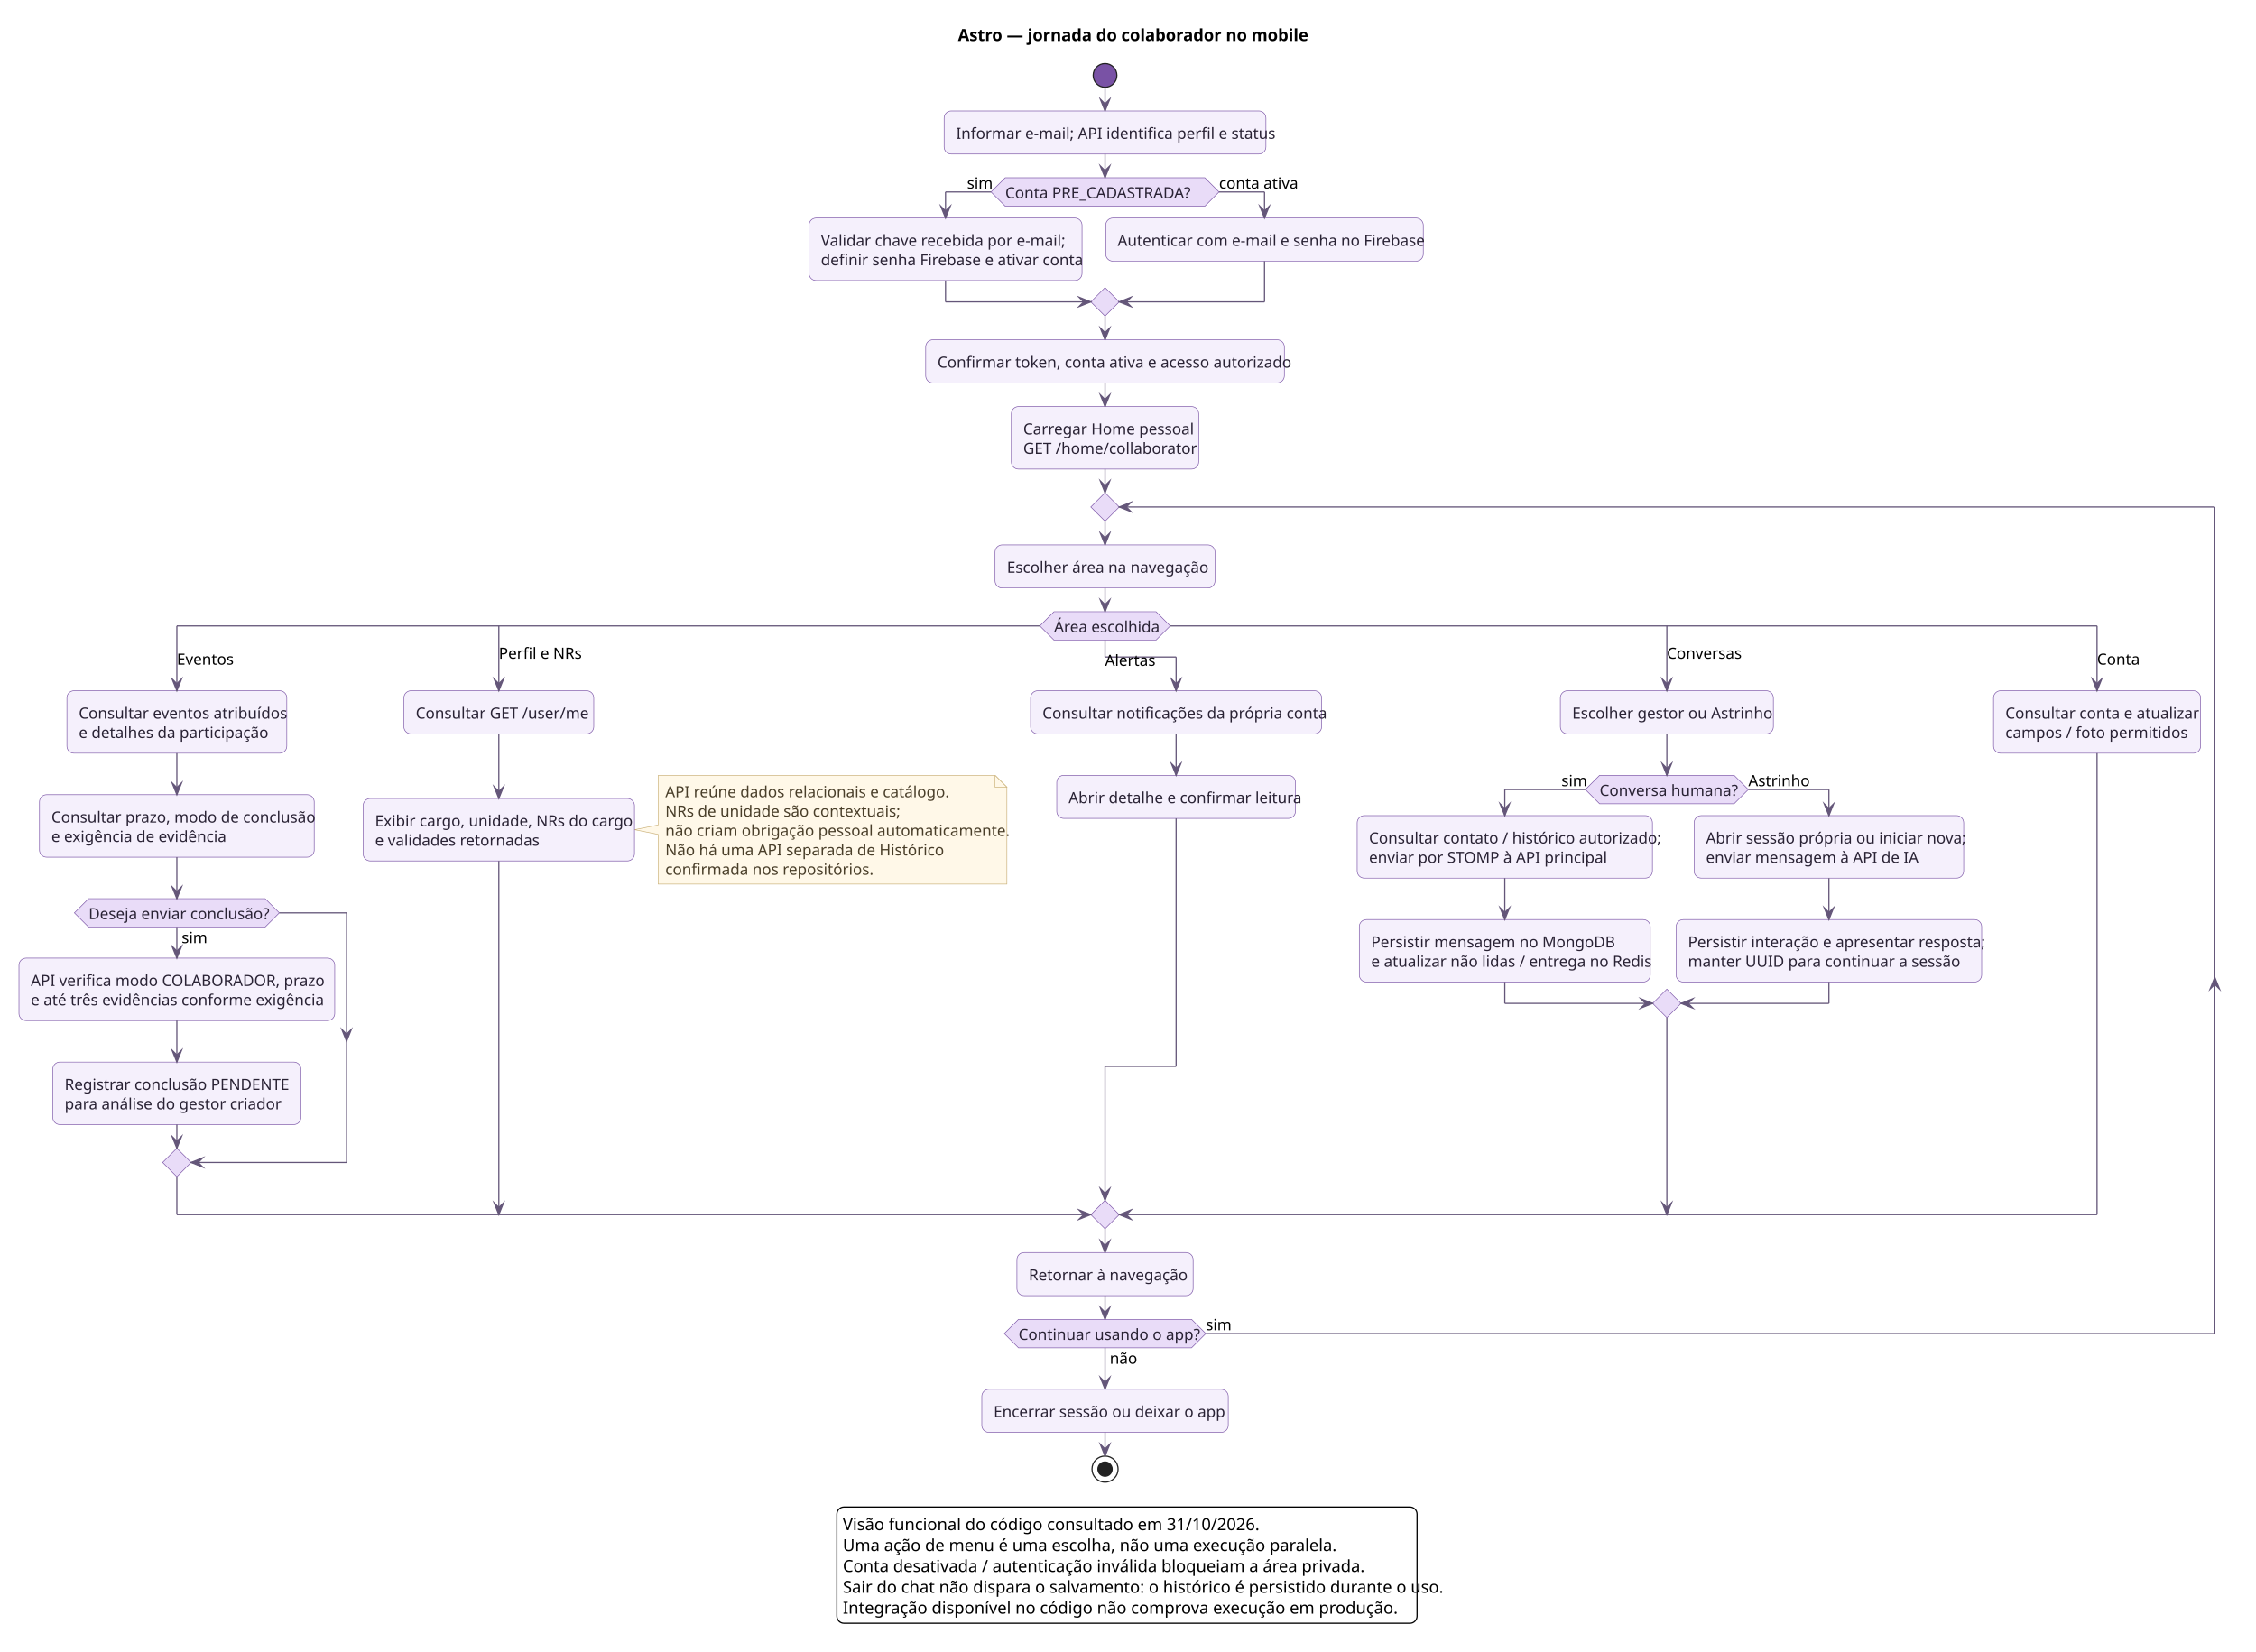
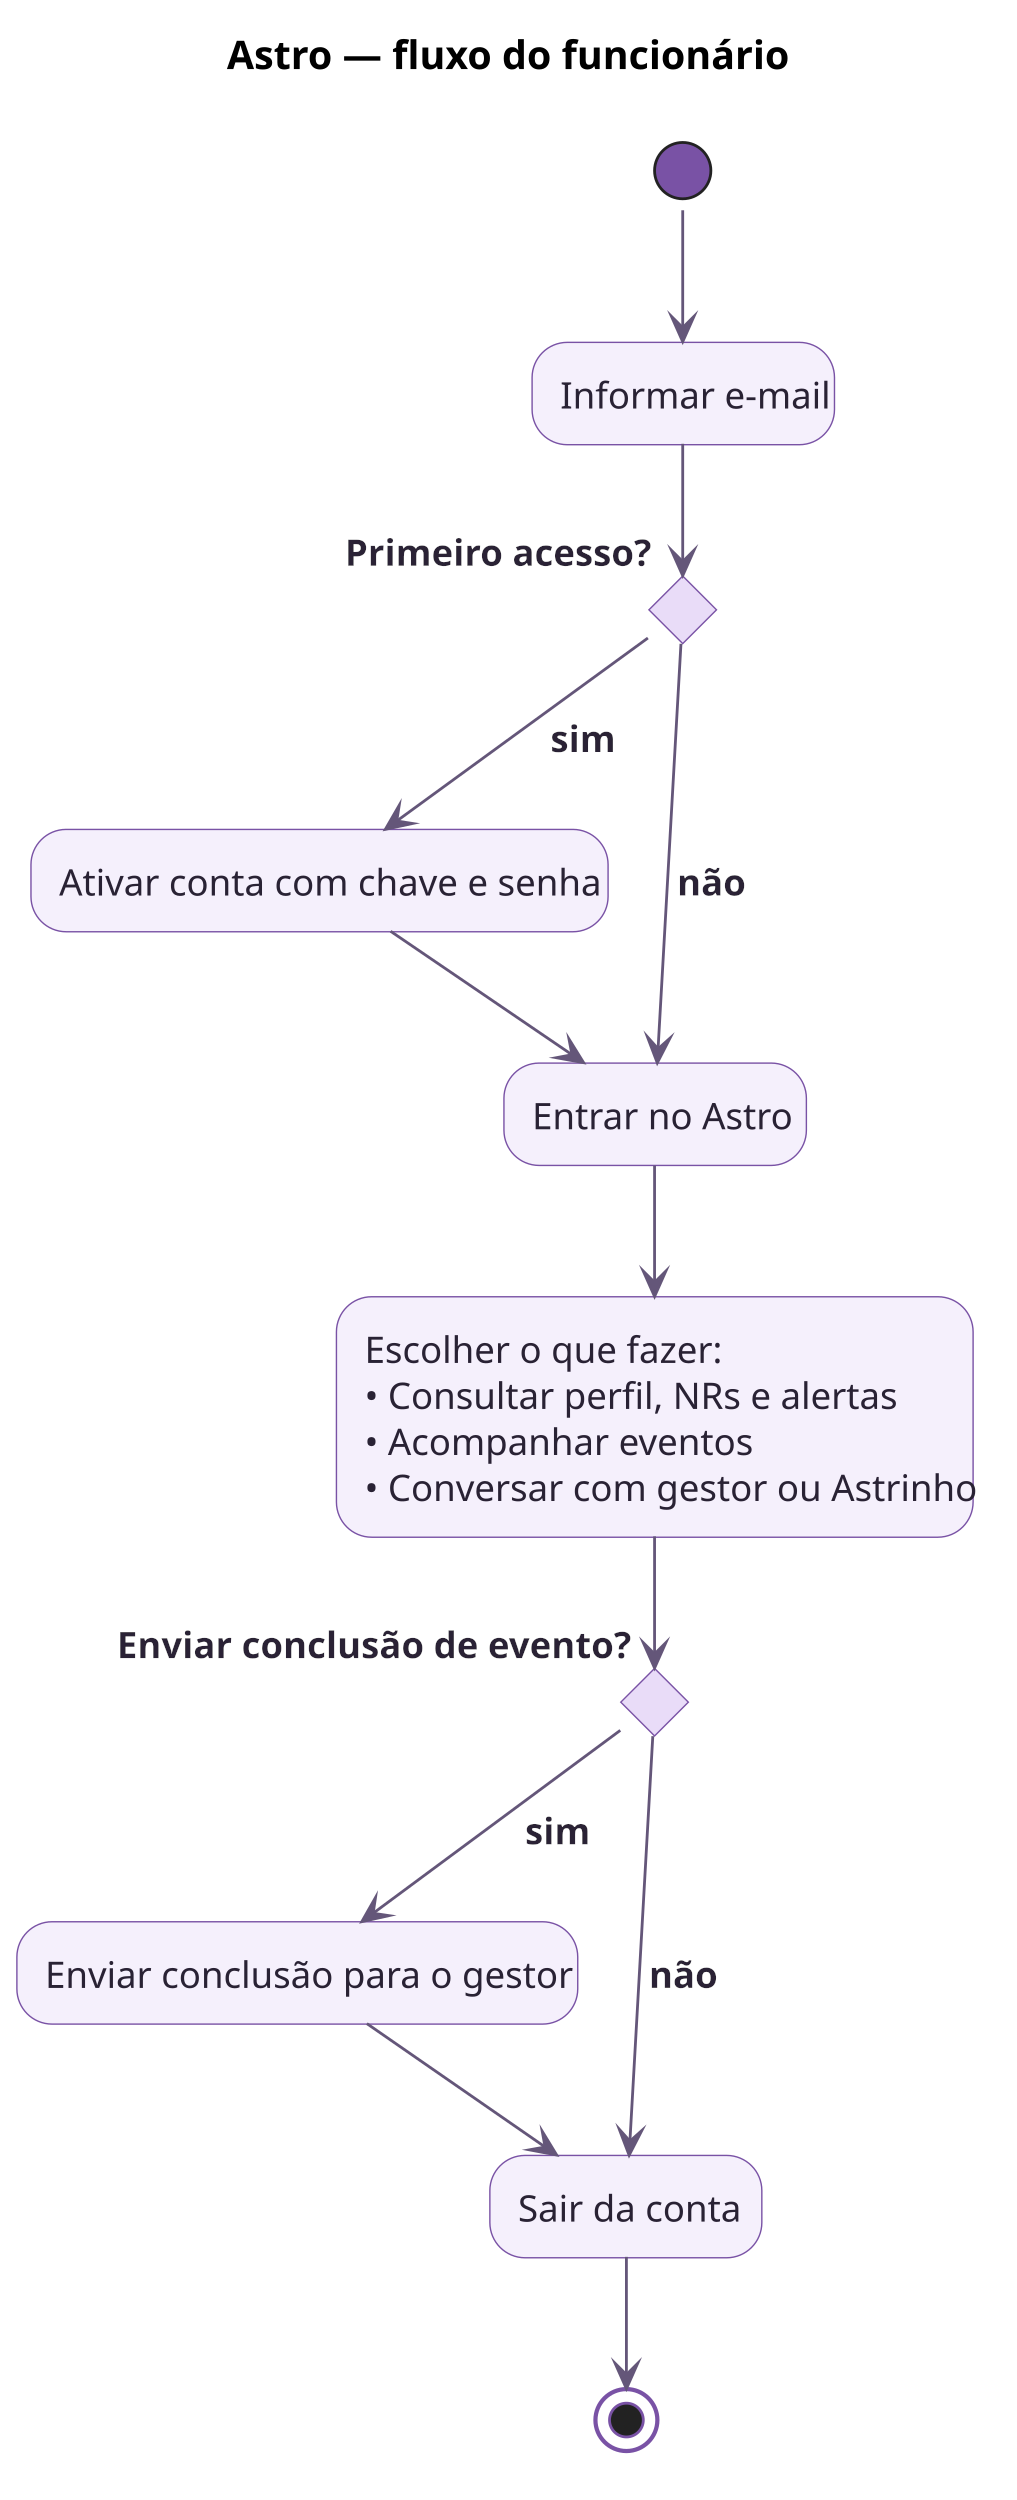
- <svg xmlns="http://www.w3.org/2000/svg" version="1.1" data-diagram-type="ACTIVITY" style="width:1903px;height:1393px;background:#FFFFFF;" width="1903px" height="1393px" viewBox="0 0 1903 1393" zoomAndPan="magnify" preserveAspectRatio="none" contentStyleType="text/css">
-   <defs />
+ <svg xmlns="http://www.w3.org/2000/svg" version="1.1" data-diagram-type="ACTIVITY" style="width:361px;height:888px;background:#FFFFFF;" width="361px" height="888px" viewBox="0 0 361 888" zoomAndPan="magnify" preserveAspectRatio="none" contentStyleType="text/css">
+   <defs>
+     <filter id="bfemcr2m27mv90" x="0" y="0" width="1" height="1">
+       <feFlood flood-color="#FFFFFF" result="flood" />
+       <feComposite in="SourceGraphic" in2="flood" operator="over" />
+     </filter>
+   </defs>
  <g font-family="sans-serif" lengthAdjust="spacing">
    <g class="title" data-source-line="2">
-       <text x="808.057" y="34.533" fill="#000" font-size="14" textLength="285.127" font-weight="700">Astro — jornada do colaborador no mobile</text>
+       <text x="80.59" y="24.533" fill="#000" font-size="14" textLength="193.32" font-weight="700">Astro — fluxo do funcionário</text>
    </g>
-     <ellipse cx="932.12" cy="63.609" rx="10" ry="10" fill="#7952A5" style="stroke:#222;stroke-width:1;" />
-     <rect x="796.405" y="93.609" width="271.431" height="36.352" fill="#F5F0FC" style="stroke:#7952A5;stroke-width:0.5;" rx="6" ry="6" />
-     <text x="806.405" y="117.104" fill="#292234" font-size="13" textLength="251.431">Informar e-mail; API identifica perfil e status</text>
-     <polygon points="847.95,149.961,1016.29,149.961,1028.29,161.961,1016.29,173.961,847.95,173.961,835.95,161.961,847.95,149.961" fill="#E9DCF8" style="stroke:#7952A5;stroke-width:0.5;stroke-linejoin:miter;stroke-miterlimit:10;" />
-     <text x="847.95" y="167.28" fill="#292234" font-size="13" textLength="168.34">Conta PRE_CADASTRADA?</text>
-     <text x="815.733" y="159.104" fill="#000" font-size="13" textLength="20.217">sim</text>
-     <text x="1028.29" y="159.104" fill="#000" font-size="13" textLength="62.874">conta ativa</text>
-     <rect x="682.445" y="183.961" width="230.285" height="52.703" fill="#F5F0FC" style="stroke:#7952A5;stroke-width:0.5;" rx="6" ry="6" />
-     <text x="692.445" y="207.456" fill="#292234" font-size="13" textLength="197.266">Validar chave recebida por e-mail;</text>
-     <text x="692.445" y="223.808" fill="#292234" font-size="13" textLength="210.285">definir senha Firebase e ativar conta</text>
-     <rect x="932.731" y="183.961" width="267.844" height="36.352" fill="#F5F0FC" style="stroke:#7952A5;stroke-width:0.5;" rx="6" ry="6" />
-     <text x="942.731" y="207.456" fill="#292234" font-size="13" textLength="247.844">Autenticar com e-mail e senha no Firebase</text>
-     <polygon points="932.12,242.664,944.12,254.664,932.12,266.664,920.12,254.664,932.12,242.664" fill="#E9DCF8" style="stroke:#7952A5;stroke-width:0.5;stroke-linejoin:miter;stroke-miterlimit:10;" />
-     <rect x="780.85" y="286.664" width="302.541" height="36.352" fill="#F5F0FC" style="stroke:#7952A5;stroke-width:0.5;" rx="6" ry="6" />
-     <text x="790.85" y="310.159" fill="#292234" font-size="13" textLength="282.541">Confirmar token, conta ativa e acesso autorizado</text>
-     <rect x="853.118" y="343.016" width="158.004" height="52.703" fill="#F5F0FC" style="stroke:#7952A5;stroke-width:0.5;" rx="6" ry="6" />
-     <text x="863.118" y="366.511" fill="#292234" font-size="13" textLength="138.004">Carregar Home pessoal</text>
-     <text x="863.118" y="382.862" fill="#292234" font-size="13" textLength="138.004">GET /home/collaborator</text>
-     <rect x="839.369" y="459.719" width="185.502" height="36.352" fill="#F5F0FC" style="stroke:#7952A5;stroke-width:0.5;" rx="6" ry="6" />
-     <text x="849.369" y="483.214" fill="#292234" font-size="13" textLength="165.502">Escolher área na navegação</text>
-     <polygon points="889.121,516.07,975.119,516.07,987.119,528.07,975.119,540.07,889.121,540.07,877.121,528.07,889.121,516.07" fill="#E9DCF8" style="stroke:#7952A5;stroke-width:0.5;stroke-linejoin:miter;stroke-miterlimit:10;" />
-     <text x="889.121" y="533.39" fill="#292234" font-size="13" textLength="85.998">Área escolhida</text>
-     <rect x="56.438" y="582.773" width="185.483" height="52.703" fill="#F5F0FC" style="stroke:#7952A5;stroke-width:0.5;" rx="6" ry="6" />
-     <text x="66.438" y="606.269" fill="#292234" font-size="13" textLength="165.483">Consultar eventos atribuídos</text>
-     <text x="66.438" y="622.62" fill="#292234" font-size="13" textLength="151.772">e detalhes da participação</text>
-     <rect x="33.313" y="670.477" width="231.732" height="52.703" fill="#F5F0FC" style="stroke:#7952A5;stroke-width:0.5;" rx="6" ry="6" />
-     <text x="43.313" y="693.972" fill="#292234" font-size="13" textLength="211.732">Consultar prazo, modo de conclusão</text>
-     <text x="43.313" y="710.323" fill="#292234" font-size="13" textLength="142.378">e exigência de evidência</text>
-     <rect x="16" y="808.355" width="266.359" height="52.703" fill="#F5F0FC" style="stroke:#7952A5;stroke-width:0.5;" rx="6" ry="6" />
-     <text x="26" y="831.851" fill="#292234" font-size="13" textLength="246.359">API verifica modo COLABORADOR, prazo</text>
-     <text x="26" y="848.202" fill="#292234" font-size="13" textLength="235.574">e até três evidências conforme exigência</text>
-     <rect x="44.536" y="896.059" width="209.287" height="52.703" fill="#F5F0FC" style="stroke:#7952A5;stroke-width:0.5;" rx="6" ry="6" />
-     <text x="54.536" y="919.554" fill="#292234" font-size="13" textLength="189.287">Registrar conclusão PENDENTE</text>
-     <text x="54.536" y="935.905" fill="#292234" font-size="13" textLength="171.99">para análise do gestor criador</text>
-     <polygon points="74.747,758.18,223.612,758.18,235.612,770.18,223.612,782.18,74.747,782.18,62.747,770.18,74.747,758.18" fill="#E9DCF8" style="stroke:#7952A5;stroke-width:0.5;stroke-linejoin:miter;stroke-miterlimit:10;" />
-     <text x="153.179" y="795.675" fill="#000" font-size="13" textLength="20.217">sim</text>
-     <text x="74.747" y="775.499" fill="#292234" font-size="13" textLength="148.865">Deseja enviar conclusão?</text>
-     <polygon points="149.179,968.762,161.179,980.762,149.179,992.762,137.179,980.762,149.179,968.762" fill="#E9DCF8" style="stroke:#7952A5;stroke-width:0.5;stroke-linejoin:miter;stroke-miterlimit:10;" />
-     <rect x="340.697" y="582.773" width="160.156" height="36.352" fill="#F5F0FC" style="stroke:#7952A5;stroke-width:0.5;" rx="6" ry="6" />
-     <text x="350.697" y="606.269" fill="#292234" font-size="13" textLength="140.156">Consultar GET /user/me</text>
-     <path d="M555.19,654.125 L555.19,696.004 L535.19,700.004 L555.19,704.004 L555.19,745.883 A0,0 0 0 0 555.19,745.883 L849.343,745.883 A0,0 0 0 0 849.343,745.883 L849.343,664.125 L839.343,654.125 L555.19,654.125 A0,0 0 0 0 555.19,654.125" style="stroke:#C9AF76;stroke-width:0.5;" fill="#FFF8E8" />
-     <path d="M839.343,654.125 L839.343,664.125 L849.343,664.125 L839.343,654.125" style="stroke:#C9AF76;stroke-width:0.5;" fill="#FFF8E8" />
-     <text x="561.19" y="672.62" fill="#493E29" font-size="13" textLength="229.817">API reúne dados relacionais e catálogo.</text>
-     <text x="561.19" y="688.972" fill="#493E29" font-size="13" textLength="190.785">NRs de unidade são contextuais;</text>
-     <text x="561.19" y="705.323" fill="#493E29" font-size="13" textLength="273.152">não criam obrigação pessoal automaticamente.</text>
-     <text x="561.19" y="721.675" fill="#493E29" font-size="13" textLength="225.456">Não há uma API separada de Histórico</text>
-     <text x="561.19" y="738.026" fill="#493E29" font-size="13" textLength="163.3">confirmada nos repositórios.</text>
-     <rect x="306.359" y="673.652" width="228.832" height="52.703" fill="#F5F0FC" style="stroke:#7952A5;stroke-width:0.5;" rx="6" ry="6" />
-     <text x="316.359" y="697.147" fill="#292234" font-size="13" textLength="208.832">Exibir cargo, unidade, NRs do cargo</text>
-     <text x="316.359" y="713.499" fill="#292234" font-size="13" textLength="131.53">e validades retornadas</text>
-     <rect x="869.343" y="582.773" width="245.462" height="36.352" fill="#F5F0FC" style="stroke:#7952A5;stroke-width:0.5;" rx="6" ry="6" />
-     <text x="879.343" y="606.269" fill="#292234" font-size="13" textLength="225.462">Consultar notificações da própria conta</text>
-     <rect x="891.395" y="654.125" width="201.359" height="36.352" fill="#F5F0FC" style="stroke:#7952A5;stroke-width:0.5;" rx="6" ry="6" />
-     <text x="901.395" y="677.62" fill="#292234" font-size="13" textLength="181.359">Abrir detalhe e confirmar leitura</text>
-     <rect x="1316.19" y="582.773" width="179.694" height="36.352" fill="#F5F0FC" style="stroke:#7952A5;stroke-width:0.5;" rx="6" ry="6" />
-     <text x="1326.19" y="606.269" fill="#292234" font-size="13" textLength="159.694">Escolher gestor ou Astrinho</text>
-     <polygon points="1349.309,654.125,1462.767,654.125,1474.767,666.125,1462.767,678.125,1349.309,678.125,1337.309,666.125,1349.309,654.125" fill="#E9DCF8" style="stroke:#7952A5;stroke-width:0.5;stroke-linejoin:miter;stroke-miterlimit:10;" />
-     <text x="1349.309" y="671.444" fill="#292234" font-size="13" textLength="113.458">Conversa humana?</text>
-     <text x="1317.091" y="663.269" fill="#000" font-size="13" textLength="20.217">sim</text>
-     <text x="1474.767" y="663.269" fill="#000" font-size="13" textLength="47.69">Astrinho</text>
-     <rect x="1144.805" y="688.125" width="249.068" height="52.703" fill="#F5F0FC" style="stroke:#7952A5;stroke-width:0.5;" rx="6" ry="6" />
-     <text x="1154.805" y="711.62" fill="#292234" font-size="13" textLength="229.068">Consultar contato / histórico autorizado;</text>
-     <text x="1154.805" y="727.972" fill="#292234" font-size="13" textLength="195.076">enviar por STOMP à API principal</text>
-     <rect x="1146.602" y="775.828" width="245.475" height="52.703" fill="#F5F0FC" style="stroke:#7952A5;stroke-width:0.5;" rx="6" ry="6" />
-     <text x="1156.602" y="799.323" fill="#292234" font-size="13" textLength="194.359">Persistir mensagem no MongoDB</text>
-     <text x="1156.602" y="815.675" fill="#292234" font-size="13" textLength="225.475">e atualizar não lidas / entrega no Redis</text>
-     <rect x="1429.047" y="688.125" width="227.378" height="52.703" fill="#F5F0FC" style="stroke:#7952A5;stroke-width:0.5;" rx="6" ry="6" />
-     <text x="1439.047" y="711.62" fill="#292234" font-size="13" textLength="207.378">Abrir sessão própria ou iniciar nova;</text>
-     <text x="1439.047" y="727.972" fill="#292234" font-size="13" textLength="172.701">enviar mensagem à API de IA</text>
-     <rect x="1413.873" y="775.828" width="257.726" height="52.703" fill="#F5F0FC" style="stroke:#7952A5;stroke-width:0.5;" rx="6" ry="6" />
-     <text x="1423.873" y="799.323" fill="#292234" font-size="13" textLength="237.726">Persistir interação e apresentar resposta;</text>
-     <text x="1423.873" y="815.675" fill="#292234" font-size="13" textLength="218.213">manter UUID para continuar a sessão</text>
-     <polygon points="1406.038,834.531,1418.038,846.531,1406.038,858.531,1394.038,846.531,1406.038,834.531" fill="#E9DCF8" style="stroke:#7952A5;stroke-width:0.5;stroke-linejoin:miter;stroke-miterlimit:10;" />
-     <rect x="1681.599" y="582.773" width="174.642" height="52.703" fill="#F5F0FC" style="stroke:#7952A5;stroke-width:0.5;" rx="6" ry="6" />
-     <text x="1691.599" y="606.269" fill="#292234" font-size="13" textLength="154.642">Consultar conta e atualizar</text>
-     <text x="1691.599" y="622.62" fill="#292234" font-size="13" textLength="141.616">campos / foto permitidos</text>
-     <polygon points="932.12,1012.762,932.12,1012.762,944.12,1024.762,932.12,1036.762,932.12,1036.762,920.12,1024.762,932.12,1012.762" fill="#E9DCF8" style="stroke:#7952A5;stroke-width:0.5;stroke-linejoin:miter;stroke-miterlimit:10;" />
-     <rect x="857.8" y="1056.762" width="148.642" height="36.352" fill="#F5F0FC" style="stroke:#7952A5;stroke-width:0.5;" rx="6" ry="6" />
-     <text x="867.8" y="1080.257" fill="#292234" font-size="13" textLength="128.642">Retornar à navegação</text>
-     <polygon points="932.12,415.719,944.12,427.719,932.12,439.719,920.12,427.719,932.12,415.719" fill="#E9DCF8" style="stroke:#7952A5;stroke-width:0.5;stroke-linejoin:miter;stroke-miterlimit:10;" />
-     <polygon points="859.119,1113.113,1005.122,1113.113,1017.122,1125.113,1005.122,1137.113,859.119,1137.113,847.119,1125.113,859.119,1113.113" fill="#E9DCF8" style="stroke:#7952A5;stroke-width:0.5;stroke-linejoin:miter;stroke-miterlimit:10;" />
-     <text x="936.12" y="1150.608" fill="#000" font-size="13" textLength="21.69">não</text>
-     <text x="859.119" y="1130.433" fill="#292234" font-size="13" textLength="146.002">Continuar usando o app?</text>
-     <text x="1017.122" y="1122.257" fill="#000" font-size="13" textLength="20.217">sim</text>
-     <rect x="828.178" y="1172.108" width="207.884" height="36.352" fill="#F5F0FC" style="stroke:#7952A5;stroke-width:0.5;" rx="6" ry="6" />
-     <text x="838.178" y="1195.604" fill="#292234" font-size="13" textLength="187.884">Encerrar sessão ou deixar o app</text>
-     <ellipse cx="932.12" cy="1239.46" rx="11" ry="11" fill="none" style="stroke:#222;stroke-width:1;" />
-     <ellipse cx="932.12" cy="1239.46" rx="6" ry="6" fill="#222" style="stroke:#222;stroke-width:1;" />
-     <line x1="932.12" y1="73.609" x2="932.12" y2="93.609" style="stroke:#645679;stroke-width:1;" />
-     <polygon points="928.12,83.609,932.12,93.609,936.12,83.609,932.12,87.609" fill="#645679" style="stroke:#645679;stroke-width:1;stroke-linejoin:miter;stroke-miterlimit:10;" />
-     <line x1="835.95" y1="161.961" x2="797.588" y2="161.961" style="stroke:#645679;stroke-width:1;" />
-     <line x1="797.588" y1="161.961" x2="797.588" y2="183.961" style="stroke:#645679;stroke-width:1;" />
-     <polygon points="793.588,173.961,797.588,183.961,801.588,173.961,797.588,177.961" fill="#645679" style="stroke:#645679;stroke-width:1;stroke-linejoin:miter;stroke-miterlimit:10;" />
-     <line x1="1028.29" y1="161.961" x2="1066.653" y2="161.961" style="stroke:#645679;stroke-width:1;" />
-     <line x1="1066.653" y1="161.961" x2="1066.653" y2="183.961" style="stroke:#645679;stroke-width:1;" />
-     <polygon points="1062.653,173.961,1066.653,183.961,1070.653,173.961,1066.653,177.961" fill="#645679" style="stroke:#645679;stroke-width:1;stroke-linejoin:miter;stroke-miterlimit:10;" />
-     <line x1="797.588" y1="236.664" x2="797.588" y2="254.664" style="stroke:#645679;stroke-width:1;" />
-     <line x1="797.588" y1="254.664" x2="920.12" y2="254.664" style="stroke:#645679;stroke-width:1;" />
-     <polygon points="910.12,250.664,920.12,254.664,910.12,258.664,914.12,254.664" fill="#645679" style="stroke:#645679;stroke-width:1;stroke-linejoin:miter;stroke-miterlimit:10;" />
-     <line x1="1066.653" y1="220.313" x2="1066.653" y2="254.664" style="stroke:#645679;stroke-width:1;" />
-     <line x1="1066.653" y1="254.664" x2="944.12" y2="254.664" style="stroke:#645679;stroke-width:1;" />
-     <polygon points="954.12,250.664,944.12,254.664,954.12,258.664,950.12,254.664" fill="#645679" style="stroke:#645679;stroke-width:1;stroke-linejoin:miter;stroke-miterlimit:10;" />
-     <line x1="932.12" y1="129.961" x2="932.12" y2="149.961" style="stroke:#645679;stroke-width:1;" />
-     <polygon points="928.12,139.961,932.12,149.961,936.12,139.961,932.12,143.961" fill="#645679" style="stroke:#645679;stroke-width:1;stroke-linejoin:miter;stroke-miterlimit:10;" />
-     <line x1="932.12" y1="266.664" x2="932.12" y2="286.664" style="stroke:#645679;stroke-width:1;" />
-     <polygon points="928.12,276.664,932.12,286.664,936.12,276.664,932.12,280.664" fill="#645679" style="stroke:#645679;stroke-width:1;stroke-linejoin:miter;stroke-miterlimit:10;" />
-     <line x1="932.12" y1="323.016" x2="932.12" y2="343.016" style="stroke:#645679;stroke-width:1;" />
-     <polygon points="928.12,333.016,932.12,343.016,936.12,333.016,932.12,337.016" fill="#645679" style="stroke:#645679;stroke-width:1;stroke-linejoin:miter;stroke-miterlimit:10;" />
-     <line x1="149.179" y1="635.477" x2="149.179" y2="670.477" style="stroke:#645679;stroke-width:1;" />
-     <polygon points="145.179,660.477,149.179,670.477,153.179,660.477,149.179,664.477" fill="#645679" style="stroke:#645679;stroke-width:1;stroke-linejoin:miter;stroke-miterlimit:10;" />
-     <line x1="149.179" y1="861.059" x2="149.179" y2="896.059" style="stroke:#645679;stroke-width:1;" />
-     <polygon points="145.179,886.059,149.179,896.059,153.179,886.059,149.179,890.059" fill="#645679" style="stroke:#645679;stroke-width:1;stroke-linejoin:miter;stroke-miterlimit:10;" />
-     <line x1="149.179" y1="782.18" x2="149.179" y2="808.355" style="stroke:#645679;stroke-width:1;" />
-     <polygon points="145.179,798.355,149.179,808.355,153.179,798.355,149.179,802.355" fill="#645679" style="stroke:#645679;stroke-width:1;stroke-linejoin:miter;stroke-miterlimit:10;" />
-     <line x1="235.612" y1="770.18" x2="292.359" y2="770.18" style="stroke:#645679;stroke-width:1;" />
-     <polygon points="288.359,868.559,292.359,878.559,296.359,868.559,292.359,872.559" fill="#645679" style="stroke:#645679;stroke-width:1;stroke-linejoin:miter;stroke-miterlimit:10;" />
-     <line x1="292.359" y1="770.18" x2="292.359" y2="980.762" style="stroke:#645679;stroke-width:1;" />
-     <line x1="292.359" y1="980.762" x2="161.179" y2="980.762" style="stroke:#645679;stroke-width:1;" />
-     <polygon points="171.179,976.762,161.179,980.762,171.179,984.762,167.179,980.762" fill="#645679" style="stroke:#645679;stroke-width:1;stroke-linejoin:miter;stroke-miterlimit:10;" />
-     <line x1="149.179" y1="948.762" x2="149.179" y2="968.762" style="stroke:#645679;stroke-width:1;" />
-     <polygon points="145.179,958.762,149.179,968.762,153.179,958.762,149.179,962.762" fill="#645679" style="stroke:#645679;stroke-width:1;stroke-linejoin:miter;stroke-miterlimit:10;" />
-     <line x1="149.179" y1="723.18" x2="149.179" y2="758.18" style="stroke:#645679;stroke-width:1;" />
-     <polygon points="145.179,748.18,149.179,758.18,153.179,748.18,149.179,752.18" fill="#645679" style="stroke:#645679;stroke-width:1;stroke-linejoin:miter;stroke-miterlimit:10;" />
-     <line x1="420.775" y1="619.125" x2="420.775" y2="673.652" style="stroke:#645679;stroke-width:1;" />
-     <polygon points="416.775,663.652,420.775,673.652,424.775,663.652,420.775,667.652" fill="#645679" style="stroke:#645679;stroke-width:1;stroke-linejoin:miter;stroke-miterlimit:10;" />
-     <line x1="992.074" y1="619.125" x2="992.074" y2="654.125" style="stroke:#645679;stroke-width:1;" />
-     <polygon points="988.074,644.125,992.074,654.125,996.074,644.125,992.074,648.125" fill="#645679" style="stroke:#645679;stroke-width:1;stroke-linejoin:miter;stroke-miterlimit:10;" />
-     <line x1="1269.339" y1="740.828" x2="1269.339" y2="775.828" style="stroke:#645679;stroke-width:1;" />
-     <polygon points="1265.339,765.828,1269.339,775.828,1273.339,765.828,1269.339,769.828" fill="#645679" style="stroke:#645679;stroke-width:1;stroke-linejoin:miter;stroke-miterlimit:10;" />
-     <line x1="1542.736" y1="740.828" x2="1542.736" y2="775.828" style="stroke:#645679;stroke-width:1;" />
-     <polygon points="1538.736,765.828,1542.736,775.828,1546.736,765.828,1542.736,769.828" fill="#645679" style="stroke:#645679;stroke-width:1;stroke-linejoin:miter;stroke-miterlimit:10;" />
-     <line x1="1337.309" y1="666.125" x2="1269.339" y2="666.125" style="stroke:#645679;stroke-width:1;" />
-     <line x1="1269.339" y1="666.125" x2="1269.339" y2="688.125" style="stroke:#645679;stroke-width:1;" />
-     <polygon points="1265.339,678.125,1269.339,688.125,1273.339,678.125,1269.339,682.125" fill="#645679" style="stroke:#645679;stroke-width:1;stroke-linejoin:miter;stroke-miterlimit:10;" />
-     <line x1="1474.767" y1="666.125" x2="1542.736" y2="666.125" style="stroke:#645679;stroke-width:1;" />
-     <line x1="1542.736" y1="666.125" x2="1542.736" y2="688.125" style="stroke:#645679;stroke-width:1;" />
-     <polygon points="1538.736,678.125,1542.736,688.125,1546.736,678.125,1542.736,682.125" fill="#645679" style="stroke:#645679;stroke-width:1;stroke-linejoin:miter;stroke-miterlimit:10;" />
-     <line x1="1269.339" y1="828.531" x2="1269.339" y2="846.531" style="stroke:#645679;stroke-width:1;" />
-     <line x1="1269.339" y1="846.531" x2="1394.038" y2="846.531" style="stroke:#645679;stroke-width:1;" />
-     <polygon points="1384.038,842.531,1394.038,846.531,1384.038,850.531,1388.038,846.531" fill="#645679" style="stroke:#645679;stroke-width:1;stroke-linejoin:miter;stroke-miterlimit:10;" />
-     <line x1="1542.736" y1="828.531" x2="1542.736" y2="846.531" style="stroke:#645679;stroke-width:1;" />
-     <line x1="1542.736" y1="846.531" x2="1418.038" y2="846.531" style="stroke:#645679;stroke-width:1;" />
-     <polygon points="1428.038,842.531,1418.038,846.531,1428.038,850.531,1424.038,846.531" fill="#645679" style="stroke:#645679;stroke-width:1;stroke-linejoin:miter;stroke-miterlimit:10;" />
-     <line x1="1406.038" y1="619.125" x2="1406.038" y2="654.125" style="stroke:#645679;stroke-width:1;" />
-     <polygon points="1402.038,644.125,1406.038,654.125,1410.038,644.125,1406.038,648.125" fill="#645679" style="stroke:#645679;stroke-width:1;stroke-linejoin:miter;stroke-miterlimit:10;" />
-     <line x1="877.121" y1="528.07" x2="149.179" y2="528.07" style="stroke:#645679;stroke-width:1;" />
-     <line x1="149.179" y1="528.07" x2="149.179" y2="582.773" style="stroke:#645679;stroke-width:1;" />
-     <polygon points="145.179,572.773,149.179,582.773,153.179,572.773,149.179,576.773" fill="#645679" style="stroke:#645679;stroke-width:1;stroke-linejoin:miter;stroke-miterlimit:10;" />
-     <text x="149.179" y="560.741" fill="#000" font-size="13" textLength="46.973">Eventos</text>
-     <line x1="987.119" y1="528.07" x2="1768.92" y2="528.07" style="stroke:#645679;stroke-width:1;" />
-     <line x1="1768.92" y1="528.07" x2="1768.92" y2="582.773" style="stroke:#645679;stroke-width:1;" />
-     <polygon points="1764.92,572.773,1768.92,582.773,1772.92,572.773,1768.92,576.773" fill="#645679" style="stroke:#645679;stroke-width:1;stroke-linejoin:miter;stroke-miterlimit:10;" />
-     <text x="1768.92" y="560.741" fill="#000" font-size="13" textLength="34.69">Conta</text>
-     <line x1="420.775" y1="528.07" x2="420.775" y2="582.773" style="stroke:#645679;stroke-width:1;" />
-     <polygon points="416.775,572.773,420.775,582.773,424.775,572.773,420.775,576.773" fill="#645679" style="stroke:#645679;stroke-width:1;stroke-linejoin:miter;stroke-miterlimit:10;" />
-     <text x="420.775" y="555.741" fill="#000" font-size="13" textLength="69.348">Perfil e NRs</text>
-     <line x1="932.12" y1="540.07" x2="932.12" y2="554.305" style="stroke:#645679;stroke-width:1;" />
-     <line x1="932.12" y1="554.305" x2="992.074" y2="554.305" style="stroke:#645679;stroke-width:1;" />
-     <line x1="992.074" y1="554.305" x2="992.074" y2="582.773" style="stroke:#645679;stroke-width:1;" />
-     <polygon points="988.074,572.773,992.074,582.773,996.074,572.773,992.074,576.773" fill="#645679" style="stroke:#645679;stroke-width:1;stroke-linejoin:miter;stroke-miterlimit:10;" />
-     <text x="932.12" y="561.741" fill="#000" font-size="13" textLength="40.46">Alertas</text>
-     <line x1="1406.038" y1="528.07" x2="1406.038" y2="582.773" style="stroke:#645679;stroke-width:1;" />
-     <polygon points="1402.038,572.773,1406.038,582.773,1410.038,572.773,1406.038,576.773" fill="#645679" style="stroke:#645679;stroke-width:1;stroke-linejoin:miter;stroke-miterlimit:10;" />
-     <text x="1406.038" y="555.741" fill="#000" font-size="13" textLength="62.137">Conversas</text>
-     <line x1="149.179" y1="992.762" x2="149.179" y2="1024.762" style="stroke:#645679;stroke-width:1;" />
-     <line x1="149.179" y1="1024.762" x2="920.12" y2="1024.762" style="stroke:#645679;stroke-width:1;" />
-     <polygon points="910.12,1020.762,920.12,1024.762,910.12,1028.762,914.12,1024.762" fill="#645679" style="stroke:#645679;stroke-width:1;stroke-linejoin:miter;stroke-miterlimit:10;" />
-     <line x1="1768.92" y1="635.477" x2="1768.92" y2="1024.762" style="stroke:#645679;stroke-width:1;" />
-     <line x1="1768.92" y1="1024.762" x2="944.12" y2="1024.762" style="stroke:#645679;stroke-width:1;" />
-     <polygon points="954.12,1020.762,944.12,1024.762,954.12,1028.762,950.12,1024.762" fill="#645679" style="stroke:#645679;stroke-width:1;stroke-linejoin:miter;stroke-miterlimit:10;" />
-     <line x1="420.775" y1="726.355" x2="420.775" y2="1024.762" style="stroke:#645679;stroke-width:1;" />
-     <polygon points="416.775,1014.762,420.775,1024.762,424.775,1014.762,420.775,1018.762" fill="#645679" style="stroke:#645679;stroke-width:1;stroke-linejoin:miter;stroke-miterlimit:10;" />
-     <line x1="992.074" y1="690.477" x2="992.074" y2="899.707" style="stroke:#645679;stroke-width:1;" />
-     <line x1="992.074" y1="899.707" x2="932.12" y2="899.707" style="stroke:#645679;stroke-width:1;" />
-     <line x1="932.12" y1="899.707" x2="932.12" y2="1012.762" style="stroke:#645679;stroke-width:1;" />
-     <polygon points="928.12,1002.762,932.12,1012.762,936.12,1002.762,932.12,1006.762" fill="#645679" style="stroke:#645679;stroke-width:1;stroke-linejoin:miter;stroke-miterlimit:10;" />
-     <line x1="1406.038" y1="858.531" x2="1406.038" y2="1024.762" style="stroke:#645679;stroke-width:1;" />
-     <polygon points="1402.038,1014.762,1406.038,1024.762,1410.038,1014.762,1406.038,1018.762" fill="#645679" style="stroke:#645679;stroke-width:1;stroke-linejoin:miter;stroke-miterlimit:10;" />
-     <line x1="932.12" y1="496.07" x2="932.12" y2="516.07" style="stroke:#645679;stroke-width:1;" />
-     <polygon points="928.12,506.07,932.12,516.07,936.12,506.07,932.12,510.07" fill="#645679" style="stroke:#645679;stroke-width:1;stroke-linejoin:miter;stroke-miterlimit:10;" />
-     <line x1="932.12" y1="1036.762" x2="932.12" y2="1056.762" style="stroke:#645679;stroke-width:1;" />
-     <polygon points="928.12,1046.762,932.12,1056.762,936.12,1046.762,932.12,1050.762" fill="#645679" style="stroke:#645679;stroke-width:1;stroke-linejoin:miter;stroke-miterlimit:10;" />
-     <line x1="932.12" y1="439.719" x2="932.12" y2="459.719" style="stroke:#645679;stroke-width:1;" />
-     <polygon points="928.12,449.719,932.12,459.719,936.12,449.719,932.12,453.719" fill="#645679" style="stroke:#645679;stroke-width:1;stroke-linejoin:miter;stroke-miterlimit:10;" />
-     <line x1="1017.122" y1="1125.113" x2="1868.241" y2="1125.113" style="stroke:#645679;stroke-width:1;" />
-     <polygon points="1864.241,834.504,1868.241,824.504,1872.241,834.504,1868.241,830.504" fill="#645679" style="stroke:#645679;stroke-width:1;stroke-linejoin:miter;stroke-miterlimit:10;" />
-     <line x1="1868.241" y1="427.719" x2="1868.241" y2="1125.113" style="stroke:#645679;stroke-width:1;" />
-     <line x1="1868.241" y1="427.719" x2="944.12" y2="427.719" style="stroke:#645679;stroke-width:1;" />
-     <polygon points="954.12,423.719,944.12,427.719,954.12,431.719,950.12,427.719" fill="#645679" style="stroke:#645679;stroke-width:1;stroke-linejoin:miter;stroke-miterlimit:10;" />
-     <line x1="932.12" y1="1093.113" x2="932.12" y2="1113.113" style="stroke:#645679;stroke-width:1;" />
-     <polygon points="928.12,1103.113,932.12,1113.113,936.12,1103.113,932.12,1107.113" fill="#645679" style="stroke:#645679;stroke-width:1;stroke-linejoin:miter;stroke-miterlimit:10;" />
-     <line x1="932.12" y1="395.719" x2="932.12" y2="415.719" style="stroke:#645679;stroke-width:1;" />
-     <polygon points="928.12,405.719,932.12,415.719,936.12,405.719,932.12,409.719" fill="#645679" style="stroke:#645679;stroke-width:1;stroke-linejoin:miter;stroke-miterlimit:10;" />
-     <line x1="932.12" y1="1137.113" x2="932.12" y2="1172.108" style="stroke:#645679;stroke-width:1;" />
-     <polygon points="928.12,1162.108,932.12,1172.108,936.12,1162.108,932.12,1166.108" fill="#645679" style="stroke:#645679;stroke-width:1;stroke-linejoin:miter;stroke-miterlimit:10;" />
-     <line x1="932.12" y1="1208.46" x2="932.12" y2="1228.46" style="stroke:#645679;stroke-width:1;" />
-     <polygon points="928.12,1218.46,932.12,1228.46,936.12,1218.46,932.12,1222.46" fill="#645679" style="stroke:#645679;stroke-width:1;stroke-linejoin:miter;stroke-miterlimit:10;" />
-     <g class="legend" data-source-line="51">
-       <rect x="705.925" y="1271.46" width="489.391" height="98.047" fill="none" style="stroke:#000;stroke-width:1;" rx="6" ry="6" />
-       <text x="710.925" y="1290.993" fill="#000" font-size="14" textLength="332.35">Visão funcional do código consultado em 31/10/2026.</text>
-       <text x="710.925" y="1308.603" fill="#000" font-size="14" textLength="400.798">Uma ação de menu é uma escolha, não uma execução paralela.</text>
-       <text x="710.925" y="1326.212" fill="#000" font-size="14" textLength="417.163">Conta desativada / autenticação inválida bloqueiam a área privada.</text>
-       <text x="710.925" y="1343.821" fill="#000" font-size="14" textLength="479.391">Sair do chat não dispara o salvamento: o histórico é persistido durante o uso.</text>
-       <text x="710.925" y="1361.431" fill="#000" font-size="14" textLength="443.618">Integração disponível no código não comprova execução em produção.</text>
+     <g class="start_entity" data-qualified-name="start" id="ent0001" data-source-line="4">
+       <ellipse cx="242.5" cy="60.609" rx="10" ry="10" fill="#7952A5" style="stroke:#222;stroke-width:1;" />
+     </g>
+     <rect x="189" y="121.609" width="107.407" height="36.352" fill="#F5F0FC" style="stroke:#7952A5;stroke-width:0.5;" rx="12.5" ry="12.5" />
+     <text x="199" y="145.104" fill="#292234" font-size="13" textLength="87.407">Informar e-mail</text>
+     <g class="entity" data-qualified-name=".4" id="ent0005">
+       <polygon points="242.5,204.609,254.5,216.609,242.5,228.609,230.5,216.609,242.5,204.609" fill="#E9DCF8" style="stroke:#7952A5;stroke-width:0.5;stroke-linejoin:miter;stroke-miterlimit:10;" />
+     </g>
+     <rect x="11" y="294.609" width="204.99" height="36.352" fill="#F5F0FC" style="stroke:#7952A5;stroke-width:0.5;" rx="12.5" ry="12.5" />
+     <text x="21" y="318.104" fill="#292234" font-size="13" textLength="184.99">Ativar conta com chave e senha</text>
+     <rect x="179" y="377.609" width="107.426" height="36.352" fill="#F5F0FC" style="stroke:#7952A5;stroke-width:0.5;" rx="12.5" ry="12.5" />
+     <text x="189" y="401.104" fill="#292234" font-size="13" textLength="87.426">Entrar no Astro</text>
+     <rect x="119.5" y="460.609" width="226.146" height="85.406" fill="#F5F0FC" style="stroke:#7952A5;stroke-width:0.5;" rx="12.5" ry="12.5" />
+     <text x="129.5" y="484.104" fill="#292234" font-size="13" textLength="122.846">Escolher o que fazer:</text>
+     <text x="129.5" y="500.456" fill="#292234" font-size="13" textLength="182.292">• Consultar perfil, NRs e alertas</text>
+     <text x="129.5" y="516.808" fill="#292234" font-size="13" textLength="131.746">• Acompanhar eventos</text>
+     <text x="129.5" y="533.159" fill="#292234" font-size="13" textLength="206.146">• Conversar com gestor ou Astrinho</text>
+     <g class="entity" data-qualified-name=".14" id="ent0015">
+       <polygon points="232.5,592.609,244.5,604.609,232.5,616.609,220.5,604.609,232.5,592.609" fill="#E9DCF8" style="stroke:#7952A5;stroke-width:0.5;stroke-linejoin:miter;stroke-miterlimit:10;" />
+     </g>
+     <rect x="6" y="682.609" width="199.213" height="36.352" fill="#F5F0FC" style="stroke:#7952A5;stroke-width:0.5;" rx="12.5" ry="12.5" />
+     <text x="16" y="706.104" fill="#292234" font-size="13" textLength="179.213">Enviar conclusão para o gestor</text>
+     <rect x="174" y="765.609" width="96.604" height="36.352" fill="#F5F0FC" style="stroke:#7952A5;stroke-width:0.5;" rx="12.5" ry="12.5" />
+     <text x="184" y="789.104" fill="#292234" font-size="13" textLength="76.604">Sair da conta</text>
+     <g class="end_entity" data-qualified-name="end" id="ent0022" data-source-line="19">
+       <ellipse cx="222.5" cy="859.609" rx="11" ry="11" fill="none" style="stroke:#7952A5;stroke-width:1.5;" />
+       <ellipse cx="222.5" cy="859.609" rx="6" ry="6" fill="#222" style="stroke:#7952A5;stroke-width:1;" />
+     </g>
+     <g class="link" data-entity-1="ent0001" data-entity-2="ent0002" id="lnk3" data-link-type="dependency">
+       <polygon points="242.5,121.376,246.5,112.376,242.5,116.376,238.5,112.376,242.5,121.376" fill="#645679" style="stroke:#645679;stroke-width:1;stroke-linejoin:miter;stroke-miterlimit:10;" />
+       <path d="M242.5,74.676 C242.5,86.982 242.5,102.014 242.5,116.376" style="stroke:#645679;stroke-width:1;" fill="none" />
+     </g>
+     <g class="link" data-entity-1="ent0002" data-entity-2="ent0005" id="lnk6" data-link-type="dependency">
+       <polygon points="242.5,204.47,246.5,195.47,242.5,199.47,238.5,195.47,242.5,204.47" fill="#645679" style="stroke:#645679;stroke-width:1;stroke-linejoin:miter;stroke-miterlimit:10;" />
+       <path d="M242.5,157.628 C242.5,171.977 242.5,187.096 242.5,199.47" style="stroke:#645679;stroke-width:1;" fill="none" />
+       <text x="122.5" y="200.965" fill="#292234" font-size="13" textLength="108.386" font-weight="700" filter="url(#bfemcr2m27mv90)">Primeiro acesso?</text>
+     </g>
+     <g class="link" data-entity-1="ent0005" data-entity-2="ent0007" id="lnk8" data-link-type="dependency">
+       <polygon points="136.884,294.57,146.514,292.502,140.925,291.625,141.802,286.037,136.884,294.57" fill="#645679" style="stroke:#645679;stroke-width:1;stroke-linejoin:miter;stroke-miterlimit:10;" />
+       <path d="M230.131,226.622 C208.69,242.246 168.334,271.653 140.925,291.625" style="stroke:#645679;stroke-width:1;" fill="none" />
+       <text x="195.5" y="267.104" fill="#292234" font-size="13" textLength="22.401" font-weight="700" filter="url(#bfemcr2m27mv90)">sim</text>
+     </g>
+     <g class="link" data-entity-1="ent0007" data-entity-2="ent0009" id="lnk10" data-link-type="dependency">
+       <polygon points="207.3,377.456,202.11,369.085,203.166,374.643,197.609,375.699,207.3,377.456" fill="#645679" style="stroke:#645679;stroke-width:1;stroke-linejoin:miter;stroke-miterlimit:10;" />
+       <path d="M138.737,330.787 C158.932,344.533 182.981,360.903 203.166,374.643" style="stroke:#645679;stroke-width:1;" fill="none" />
+     </g>
+     <g class="link" data-entity-1="ent0005" data-entity-2="ent0009" id="lnk11" data-link-type="dependency">
+       <polygon points="233.465,377.532,237.966,368.772,233.747,372.54,229.979,368.321,233.465,377.532" fill="#645679" style="stroke:#645679;stroke-width:1;stroke-linejoin:miter;stroke-miterlimit:10;" />
+       <path d="M241.874,228.682 C240.181,258.652 235.781,336.529 233.747,372.54" style="stroke:#645679;stroke-width:1;" fill="none" />
+       <text x="240.5" y="318.104" fill="#292234" font-size="13" textLength="23.112" font-weight="700" filter="url(#bfemcr2m27mv90)">não</text>
+     </g>
+     <g class="link" data-entity-1="ent0009" data-entity-2="ent0012" id="lnk13" data-link-type="dependency">
+       <polygon points="232.5,460.508,236.5,451.508,232.5,455.508,228.5,451.508,232.5,460.508" fill="#645679" style="stroke:#645679;stroke-width:1;stroke-linejoin:miter;stroke-miterlimit:10;" />
+       <path d="M232.5,414.031 C232.5,426.672 232.5,439.323 232.5,455.508" style="stroke:#645679;stroke-width:1;" fill="none" />
+     </g>
+     <g class="link" data-entity-1="ent0012" data-entity-2="ent0015" id="lnk16" data-link-type="dependency">
+       <polygon points="232.5,592.485,236.5,583.485,232.5,587.485,228.5,583.485,232.5,592.485" fill="#645679" style="stroke:#645679;stroke-width:1;stroke-linejoin:miter;stroke-miterlimit:10;" />
+       <path d="M232.5,545.73 C232.5,562.771 232.5,576.12 232.5,587.485" style="stroke:#645679;stroke-width:1;" fill="none" />
+       <text x="41.5" y="588.98" fill="#292234" font-size="13" textLength="179.886" font-weight="700" filter="url(#bfemcr2m27mv90)">Enviar conclusão de evento?</text>
+     </g>
+     <g class="link" data-entity-1="ent0015" data-entity-2="ent0017" id="lnk18" data-link-type="dependency">
+       <polygon points="128.522,682.57,138.135,680.43,132.541,679.595,133.376,674,128.522,682.57" fill="#645679" style="stroke:#645679;stroke-width:1;stroke-linejoin:miter;stroke-miterlimit:10;" />
+       <path d="M220.323,614.622 C199.214,630.246 159.525,659.622 132.541,679.595" style="stroke:#645679;stroke-width:1;" fill="none" />
+       <text x="186.5" y="655.104" fill="#292234" font-size="13" textLength="22.401" font-weight="700" filter="url(#bfemcr2m27mv90)">sim</text>
+     </g>
+     <g class="link" data-entity-1="ent0017" data-entity-2="ent0019" id="lnk20" data-link-type="dependency">
+       <polygon points="197.723,765.456,192.6,757.044,193.612,762.61,188.047,763.622,197.723,765.456" fill="#645679" style="stroke:#645679;stroke-width:1;stroke-linejoin:miter;stroke-miterlimit:10;" />
+       <path d="M130.313,718.787 C150.168,732.533 173.766,748.871 193.612,762.61" style="stroke:#645679;stroke-width:1;" fill="none" />
+     </g>
+     <g class="link" data-entity-1="ent0015" data-entity-2="ent0019" id="lnk21" data-link-type="dependency">
+       <polygon points="223.465,765.532,227.966,756.772,223.747,760.54,219.979,756.321,223.465,765.532" fill="#645679" style="stroke:#645679;stroke-width:1;stroke-linejoin:miter;stroke-miterlimit:10;" />
+       <path d="M231.874,616.682 C230.181,646.652 225.781,724.529 223.747,760.54" style="stroke:#645679;stroke-width:1;" fill="none" />
+       <text x="230.5" y="706.104" fill="#292234" font-size="13" textLength="23.112" font-weight="700" filter="url(#bfemcr2m27mv90)">não</text>
+     </g>
+     <g class="link" data-entity-1="ent0019" data-entity-2="ent0022" id="lnk23" data-link-type="dependency">
+       <polygon points="222.5,848.47,226.5,839.47,222.5,843.47,218.5,839.47,222.5,848.47" fill="#645679" style="stroke:#645679;stroke-width:1;stroke-linejoin:miter;stroke-miterlimit:10;" />
+       <path d="M222.5,801.628 C222.5,815.977 222.5,831.096 222.5,843.47" style="stroke:#645679;stroke-width:1;" fill="none" />
    </g>
  </g>
</svg>
